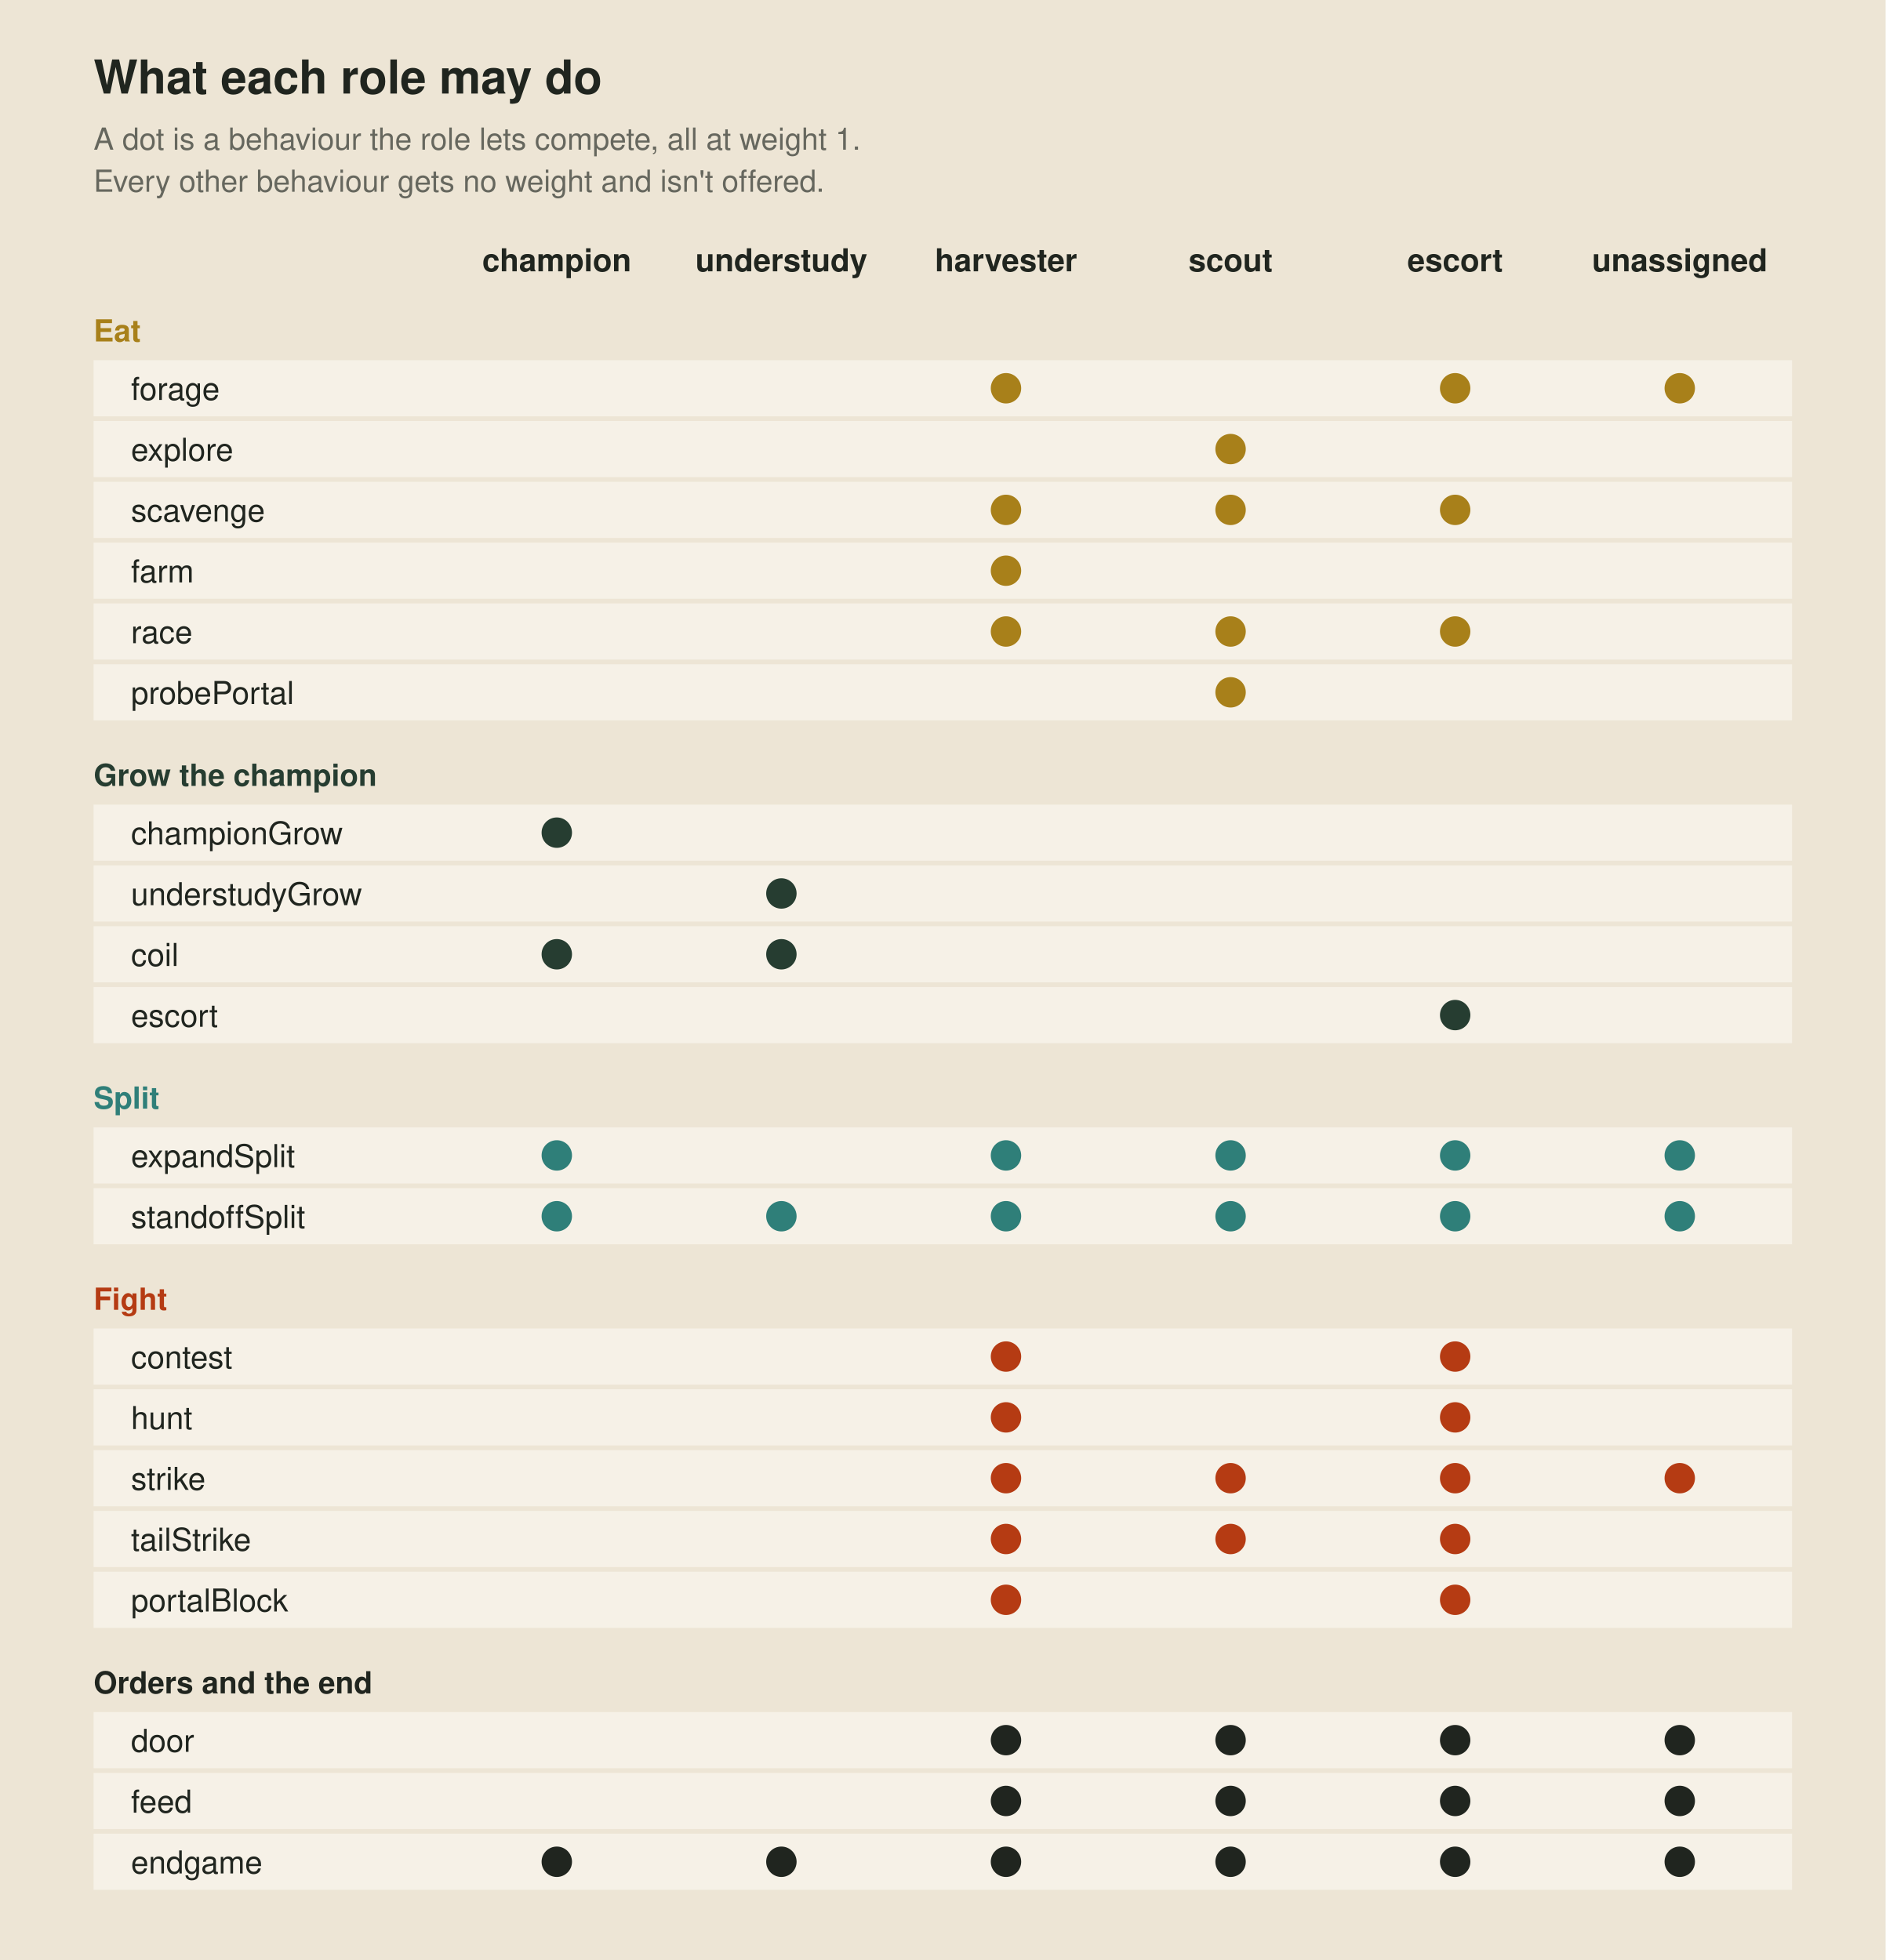
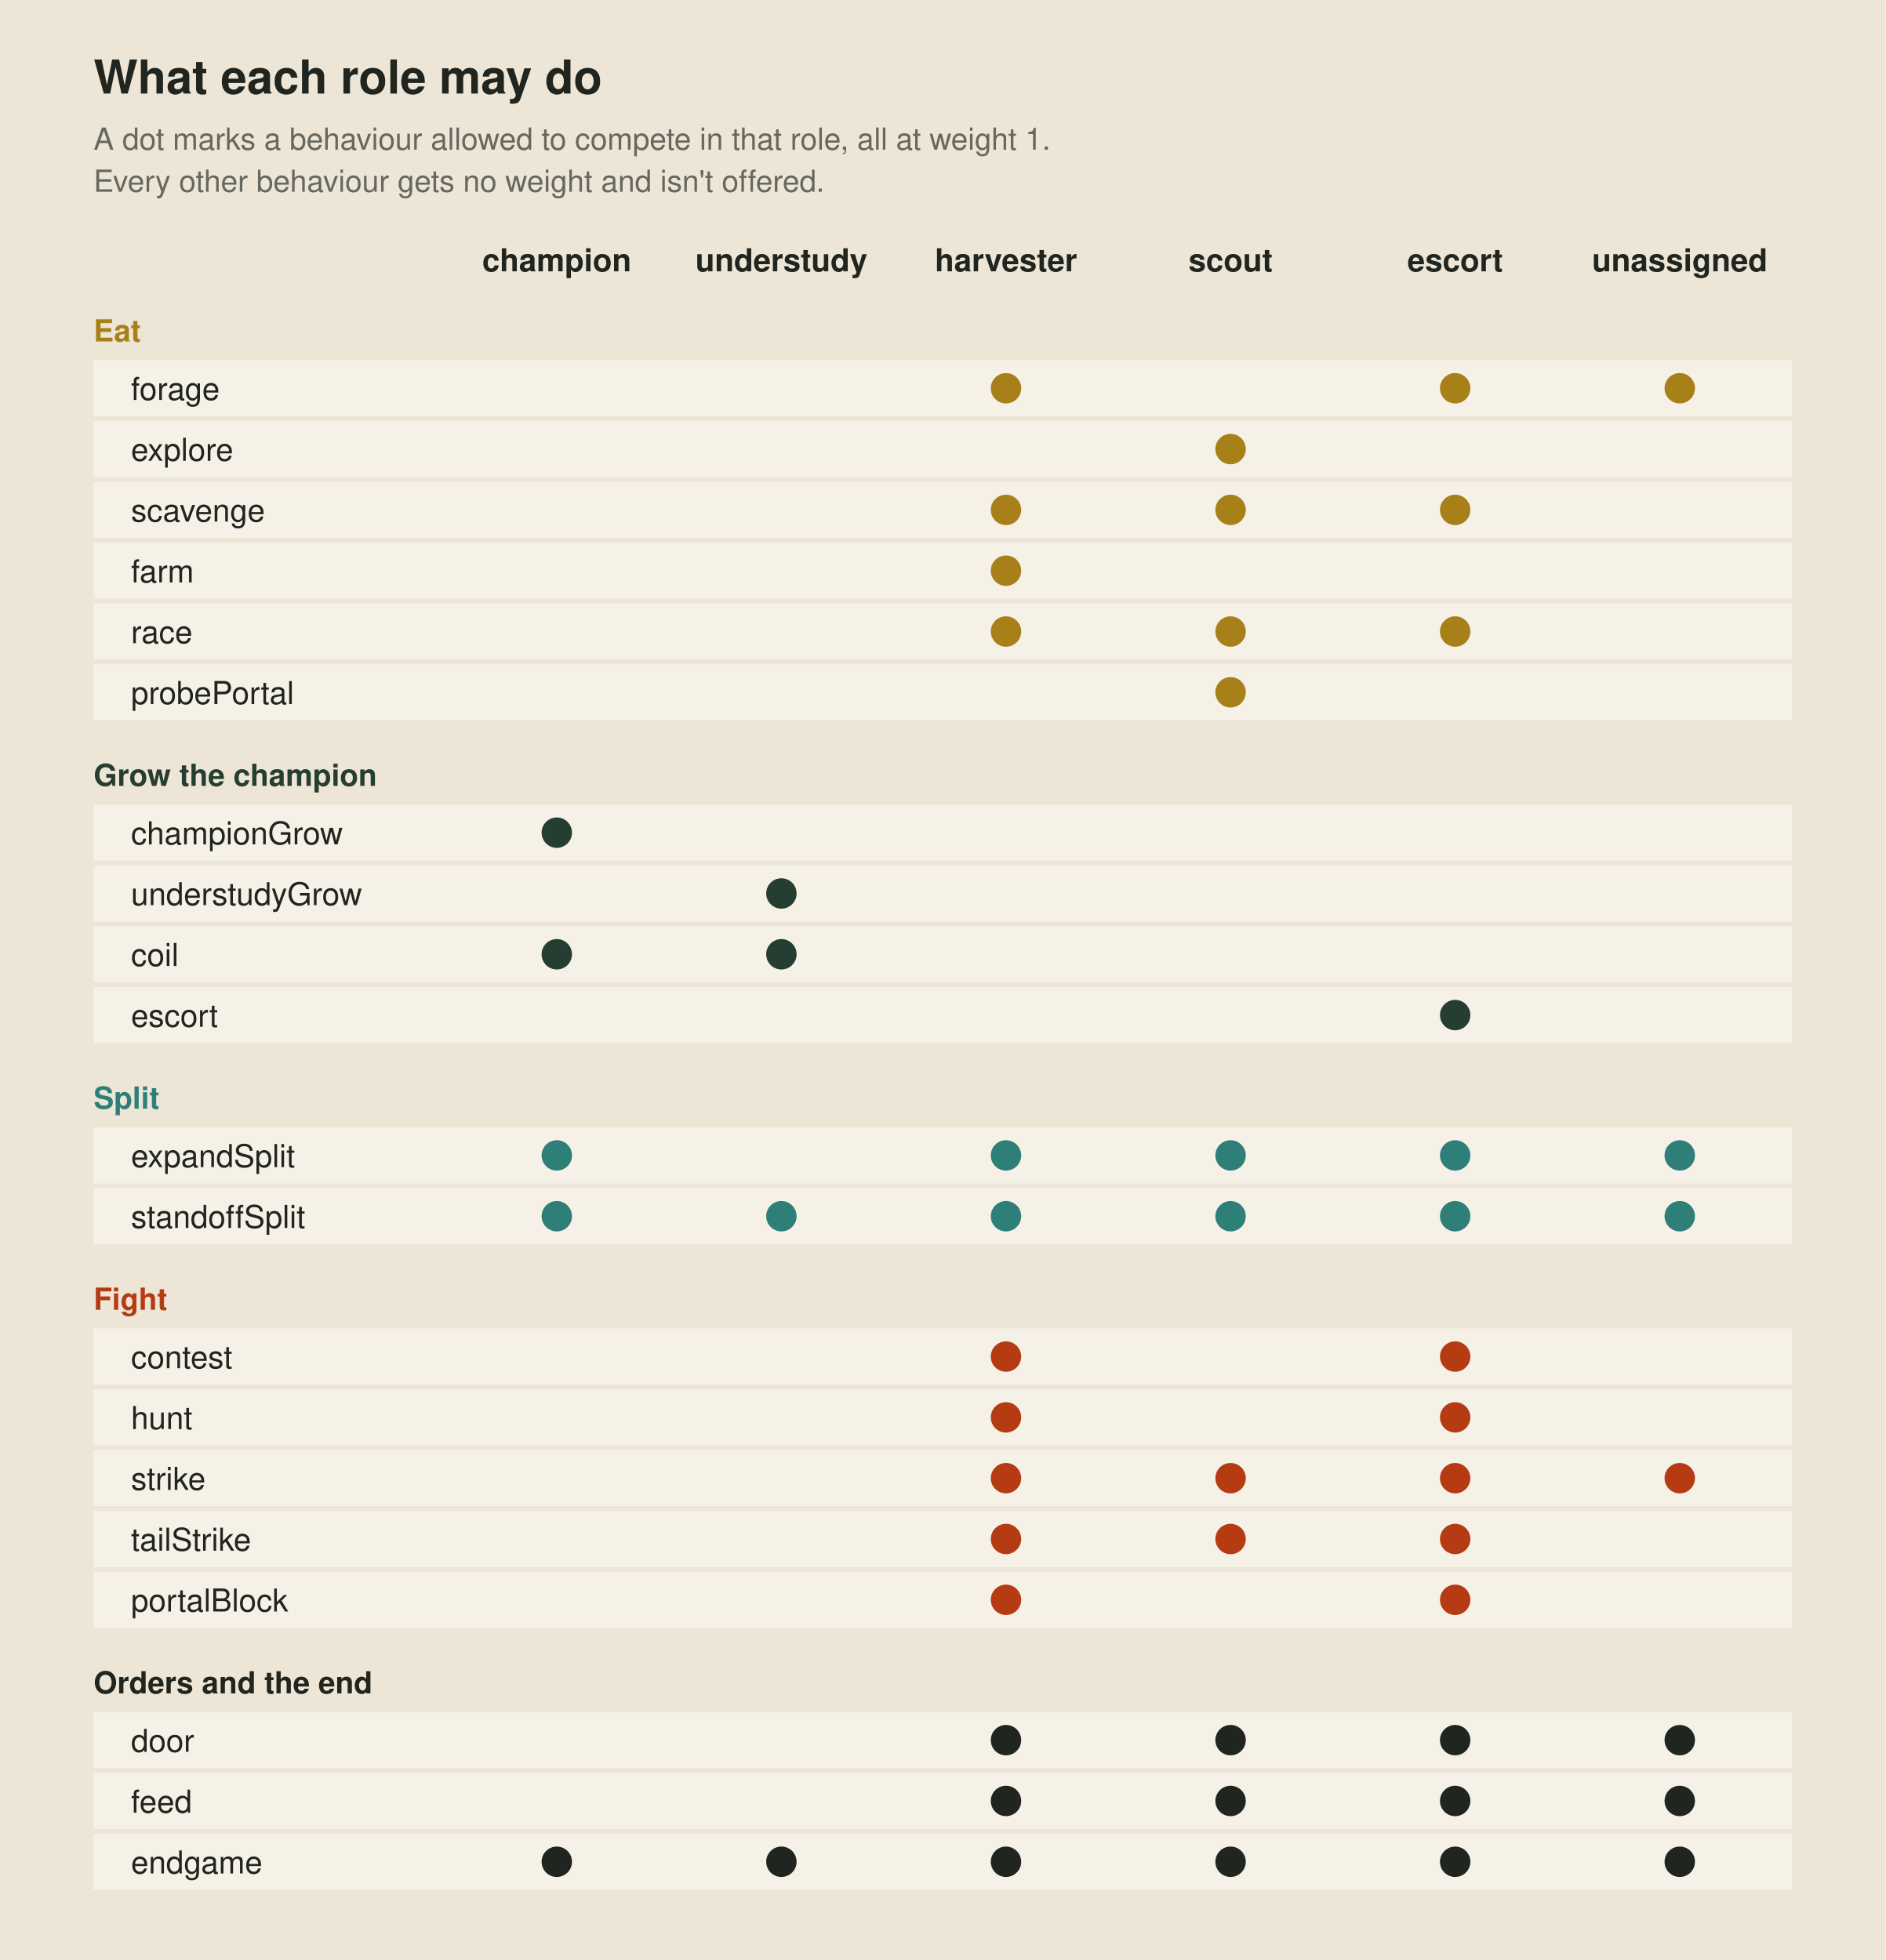
<svg xmlns="http://www.w3.org/2000/svg" viewBox="0 0 806 838" font-family="Helvetica, Arial, sans-serif" role="img" aria-labelledby="t">
  <defs>
    <marker id="flow" viewBox="0 0 10 10" refX="9" refY="5" markerWidth="7" markerHeight="7" orient="auto">
      <path d="M0 0L10 5L0 10z" fill="#263d31" />
    </marker>
    <marker id="back" viewBox="0 0 10 10" refX="9" refY="5" markerWidth="7" markerHeight="7" orient="auto">
      <path d="M0 0L10 5L0 10z" fill="#b53b13" />
    </marker>
    <marker id="dim" viewBox="0 0 10 10" refX="9" refY="5" markerWidth="7" markerHeight="7" orient="auto">
      <path d="M0 0L10 5L0 10z" fill="#66675e" />
    </marker>
  </defs>
  <rect width="806" height="838" fill="#ede5d5" />
  <text x="40" y="40" font-size="20" font-weight="bold" fill="#20251f" text-anchor="start">What each role may do</text>
-   <text x="40" y="64" font-size="13" font-weight="normal" fill="#66675e" text-anchor="start">A dot is a behaviour the role lets compete, all at weight 1.</text>
+   <text x="40" y="64" font-size="13" font-weight="normal" fill="#66675e" text-anchor="start">A dot marks a behaviour allowed to compete in that role, all at weight 1.</text>
  <text x="40" y="82" font-size="13" font-weight="normal" fill="#66675e" text-anchor="start">Every other behaviour gets no weight and isn't offered.</text>
  <text x="238.0" y="116" font-size="13.5" font-weight="bold" fill="#20251f" text-anchor="middle">champion</text>
  <text x="334.0" y="116" font-size="13.5" font-weight="bold" fill="#20251f" text-anchor="middle">understudy</text>
  <text x="430.0" y="116" font-size="13.5" font-weight="bold" fill="#20251f" text-anchor="middle">harvester</text>
  <text x="526.0" y="116" font-size="13.5" font-weight="bold" fill="#20251f" text-anchor="middle">scout</text>
  <text x="622.0" y="116" font-size="13.5" font-weight="bold" fill="#20251f" text-anchor="middle">escort</text>
  <text x="718.0" y="116" font-size="13.5" font-weight="bold" fill="#20251f" text-anchor="middle">unassigned</text>
  <text x="40" y="146" font-size="13" font-weight="bold" fill="#a8801a" text-anchor="start">Eat</text>
  <rect x="40" y="154" width="726" height="24" fill="#f6f1e7" />
  <text x="56" y="171" font-size="13.5" font-weight="normal" fill="#20251f" text-anchor="start">forage</text>
  <circle cx="430.0" cy="166.0" r="6.5" fill="#a8801a" />
  <circle cx="622.0" cy="166.0" r="6.5" fill="#a8801a" />
  <circle cx="718.0" cy="166.0" r="6.5" fill="#a8801a" />
  <rect x="40" y="180" width="726" height="24" fill="#f6f1e7" />
  <text x="56" y="197" font-size="13.5" font-weight="normal" fill="#20251f" text-anchor="start">explore</text>
  <circle cx="526.0" cy="192.0" r="6.5" fill="#a8801a" />
  <rect x="40" y="206" width="726" height="24" fill="#f6f1e7" />
  <text x="56" y="223" font-size="13.5" font-weight="normal" fill="#20251f" text-anchor="start">scavenge</text>
  <circle cx="430.0" cy="218.0" r="6.5" fill="#a8801a" />
  <circle cx="526.0" cy="218.0" r="6.5" fill="#a8801a" />
  <circle cx="622.0" cy="218.0" r="6.5" fill="#a8801a" />
  <rect x="40" y="232" width="726" height="24" fill="#f6f1e7" />
  <text x="56" y="249" font-size="13.5" font-weight="normal" fill="#20251f" text-anchor="start">farm</text>
  <circle cx="430.0" cy="244.0" r="6.5" fill="#a8801a" />
  <rect x="40" y="258" width="726" height="24" fill="#f6f1e7" />
  <text x="56" y="275" font-size="13.5" font-weight="normal" fill="#20251f" text-anchor="start">race</text>
  <circle cx="430.0" cy="270.0" r="6.5" fill="#a8801a" />
  <circle cx="526.0" cy="270.0" r="6.5" fill="#a8801a" />
  <circle cx="622.0" cy="270.0" r="6.5" fill="#a8801a" />
  <rect x="40" y="284" width="726" height="24" fill="#f6f1e7" />
  <text x="56" y="301" font-size="13.5" font-weight="normal" fill="#20251f" text-anchor="start">probePortal</text>
  <circle cx="526.0" cy="296.0" r="6.5" fill="#a8801a" />
  <text x="40" y="336" font-size="13" font-weight="bold" fill="#263d31" text-anchor="start">Grow the champion</text>
  <rect x="40" y="344" width="726" height="24" fill="#f6f1e7" />
  <text x="56" y="361" font-size="13.5" font-weight="normal" fill="#20251f" text-anchor="start">championGrow</text>
  <circle cx="238.0" cy="356.0" r="6.5" fill="#263d31" />
  <rect x="40" y="370" width="726" height="24" fill="#f6f1e7" />
  <text x="56" y="387" font-size="13.5" font-weight="normal" fill="#20251f" text-anchor="start">understudyGrow</text>
  <circle cx="334.0" cy="382.0" r="6.5" fill="#263d31" />
  <rect x="40" y="396" width="726" height="24" fill="#f6f1e7" />
  <text x="56" y="413" font-size="13.5" font-weight="normal" fill="#20251f" text-anchor="start">coil</text>
  <circle cx="238.0" cy="408.0" r="6.5" fill="#263d31" />
  <circle cx="334.0" cy="408.0" r="6.5" fill="#263d31" />
  <rect x="40" y="422" width="726" height="24" fill="#f6f1e7" />
  <text x="56" y="439" font-size="13.5" font-weight="normal" fill="#20251f" text-anchor="start">escort</text>
  <circle cx="622.0" cy="434.0" r="6.5" fill="#263d31" />
  <text x="40" y="474" font-size="13" font-weight="bold" fill="#2f7f79" text-anchor="start">Split</text>
  <rect x="40" y="482" width="726" height="24" fill="#f6f1e7" />
  <text x="56" y="499" font-size="13.5" font-weight="normal" fill="#20251f" text-anchor="start">expandSplit</text>
  <circle cx="238.0" cy="494.0" r="6.5" fill="#2f7f79" />
  <circle cx="430.0" cy="494.0" r="6.5" fill="#2f7f79" />
  <circle cx="526.0" cy="494.0" r="6.5" fill="#2f7f79" />
  <circle cx="622.0" cy="494.0" r="6.5" fill="#2f7f79" />
  <circle cx="718.0" cy="494.0" r="6.5" fill="#2f7f79" />
  <rect x="40" y="508" width="726" height="24" fill="#f6f1e7" />
  <text x="56" y="525" font-size="13.5" font-weight="normal" fill="#20251f" text-anchor="start">standoffSplit</text>
  <circle cx="238.0" cy="520.0" r="6.5" fill="#2f7f79" />
  <circle cx="334.0" cy="520.0" r="6.5" fill="#2f7f79" />
  <circle cx="430.0" cy="520.0" r="6.5" fill="#2f7f79" />
  <circle cx="526.0" cy="520.0" r="6.5" fill="#2f7f79" />
  <circle cx="622.0" cy="520.0" r="6.5" fill="#2f7f79" />
  <circle cx="718.0" cy="520.0" r="6.5" fill="#2f7f79" />
  <text x="40" y="560" font-size="13" font-weight="bold" fill="#b53b13" text-anchor="start">Fight</text>
  <rect x="40" y="568" width="726" height="24" fill="#f6f1e7" />
  <text x="56" y="585" font-size="13.5" font-weight="normal" fill="#20251f" text-anchor="start">contest</text>
  <circle cx="430.0" cy="580.0" r="6.5" fill="#b53b13" />
  <circle cx="622.0" cy="580.0" r="6.5" fill="#b53b13" />
  <rect x="40" y="594" width="726" height="24" fill="#f6f1e7" />
  <text x="56" y="611" font-size="13.5" font-weight="normal" fill="#20251f" text-anchor="start">hunt</text>
  <circle cx="430.0" cy="606.0" r="6.5" fill="#b53b13" />
  <circle cx="622.0" cy="606.0" r="6.5" fill="#b53b13" />
  <rect x="40" y="620" width="726" height="24" fill="#f6f1e7" />
  <text x="56" y="637" font-size="13.5" font-weight="normal" fill="#20251f" text-anchor="start">strike</text>
  <circle cx="430.0" cy="632.0" r="6.5" fill="#b53b13" />
  <circle cx="526.0" cy="632.0" r="6.5" fill="#b53b13" />
  <circle cx="622.0" cy="632.0" r="6.5" fill="#b53b13" />
  <circle cx="718.0" cy="632.0" r="6.5" fill="#b53b13" />
  <rect x="40" y="646" width="726" height="24" fill="#f6f1e7" />
  <text x="56" y="663" font-size="13.5" font-weight="normal" fill="#20251f" text-anchor="start">tailStrike</text>
  <circle cx="430.0" cy="658.0" r="6.5" fill="#b53b13" />
  <circle cx="526.0" cy="658.0" r="6.5" fill="#b53b13" />
  <circle cx="622.0" cy="658.0" r="6.5" fill="#b53b13" />
  <rect x="40" y="672" width="726" height="24" fill="#f6f1e7" />
  <text x="56" y="689" font-size="13.5" font-weight="normal" fill="#20251f" text-anchor="start">portalBlock</text>
  <circle cx="430.0" cy="684.0" r="6.5" fill="#b53b13" />
  <circle cx="622.0" cy="684.0" r="6.5" fill="#b53b13" />
  <text x="40" y="724" font-size="13" font-weight="bold" fill="#20251f" text-anchor="start">Orders and the end</text>
  <rect x="40" y="732" width="726" height="24" fill="#f6f1e7" />
  <text x="56" y="749" font-size="13.5" font-weight="normal" fill="#20251f" text-anchor="start">door</text>
  <circle cx="430.0" cy="744.0" r="6.5" fill="#20251f" />
  <circle cx="526.0" cy="744.0" r="6.5" fill="#20251f" />
  <circle cx="622.0" cy="744.0" r="6.5" fill="#20251f" />
  <circle cx="718.0" cy="744.0" r="6.5" fill="#20251f" />
  <rect x="40" y="758" width="726" height="24" fill="#f6f1e7" />
  <text x="56" y="775" font-size="13.5" font-weight="normal" fill="#20251f" text-anchor="start">feed</text>
  <circle cx="430.0" cy="770.0" r="6.5" fill="#20251f" />
  <circle cx="526.0" cy="770.0" r="6.5" fill="#20251f" />
  <circle cx="622.0" cy="770.0" r="6.5" fill="#20251f" />
  <circle cx="718.0" cy="770.0" r="6.5" fill="#20251f" />
  <rect x="40" y="784" width="726" height="24" fill="#f6f1e7" />
  <text x="56" y="801" font-size="13.5" font-weight="normal" fill="#20251f" text-anchor="start">endgame</text>
  <circle cx="238.0" cy="796.0" r="6.5" fill="#20251f" />
  <circle cx="334.0" cy="796.0" r="6.5" fill="#20251f" />
  <circle cx="430.0" cy="796.0" r="6.5" fill="#20251f" />
  <circle cx="526.0" cy="796.0" r="6.5" fill="#20251f" />
  <circle cx="622.0" cy="796.0" r="6.5" fill="#20251f" />
  <circle cx="718.0" cy="796.0" r="6.5" fill="#20251f" />
</svg>
